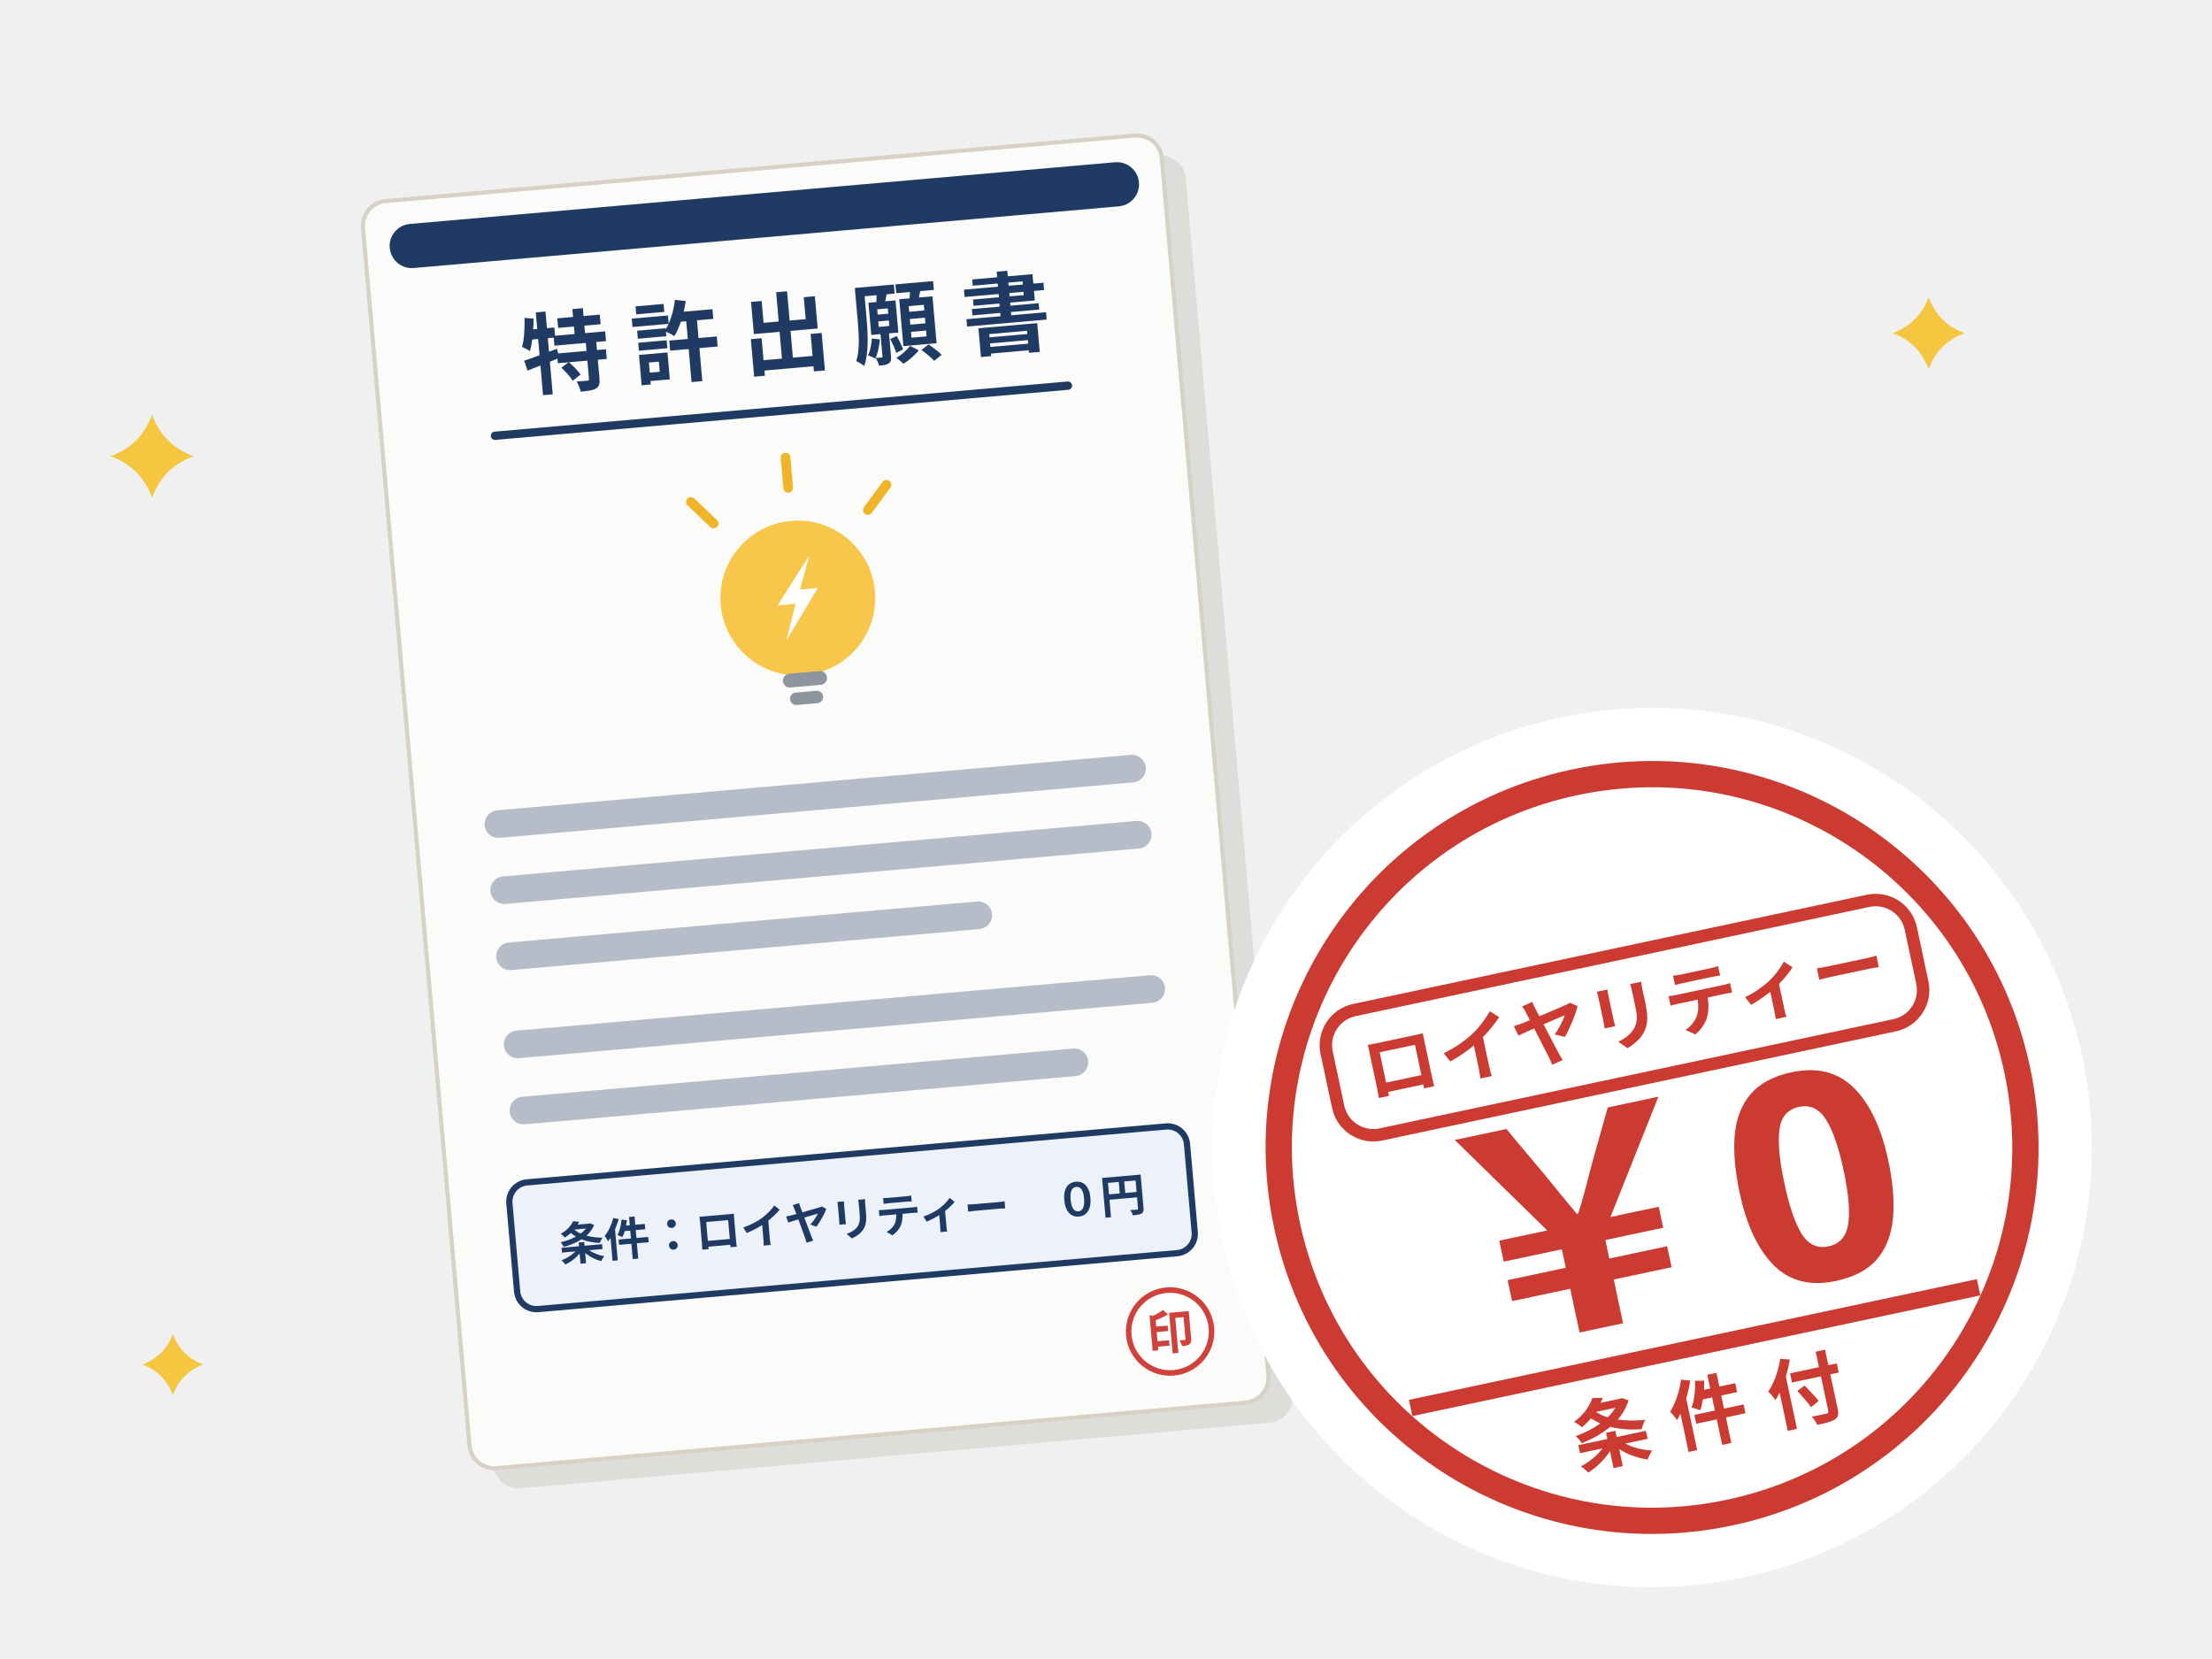
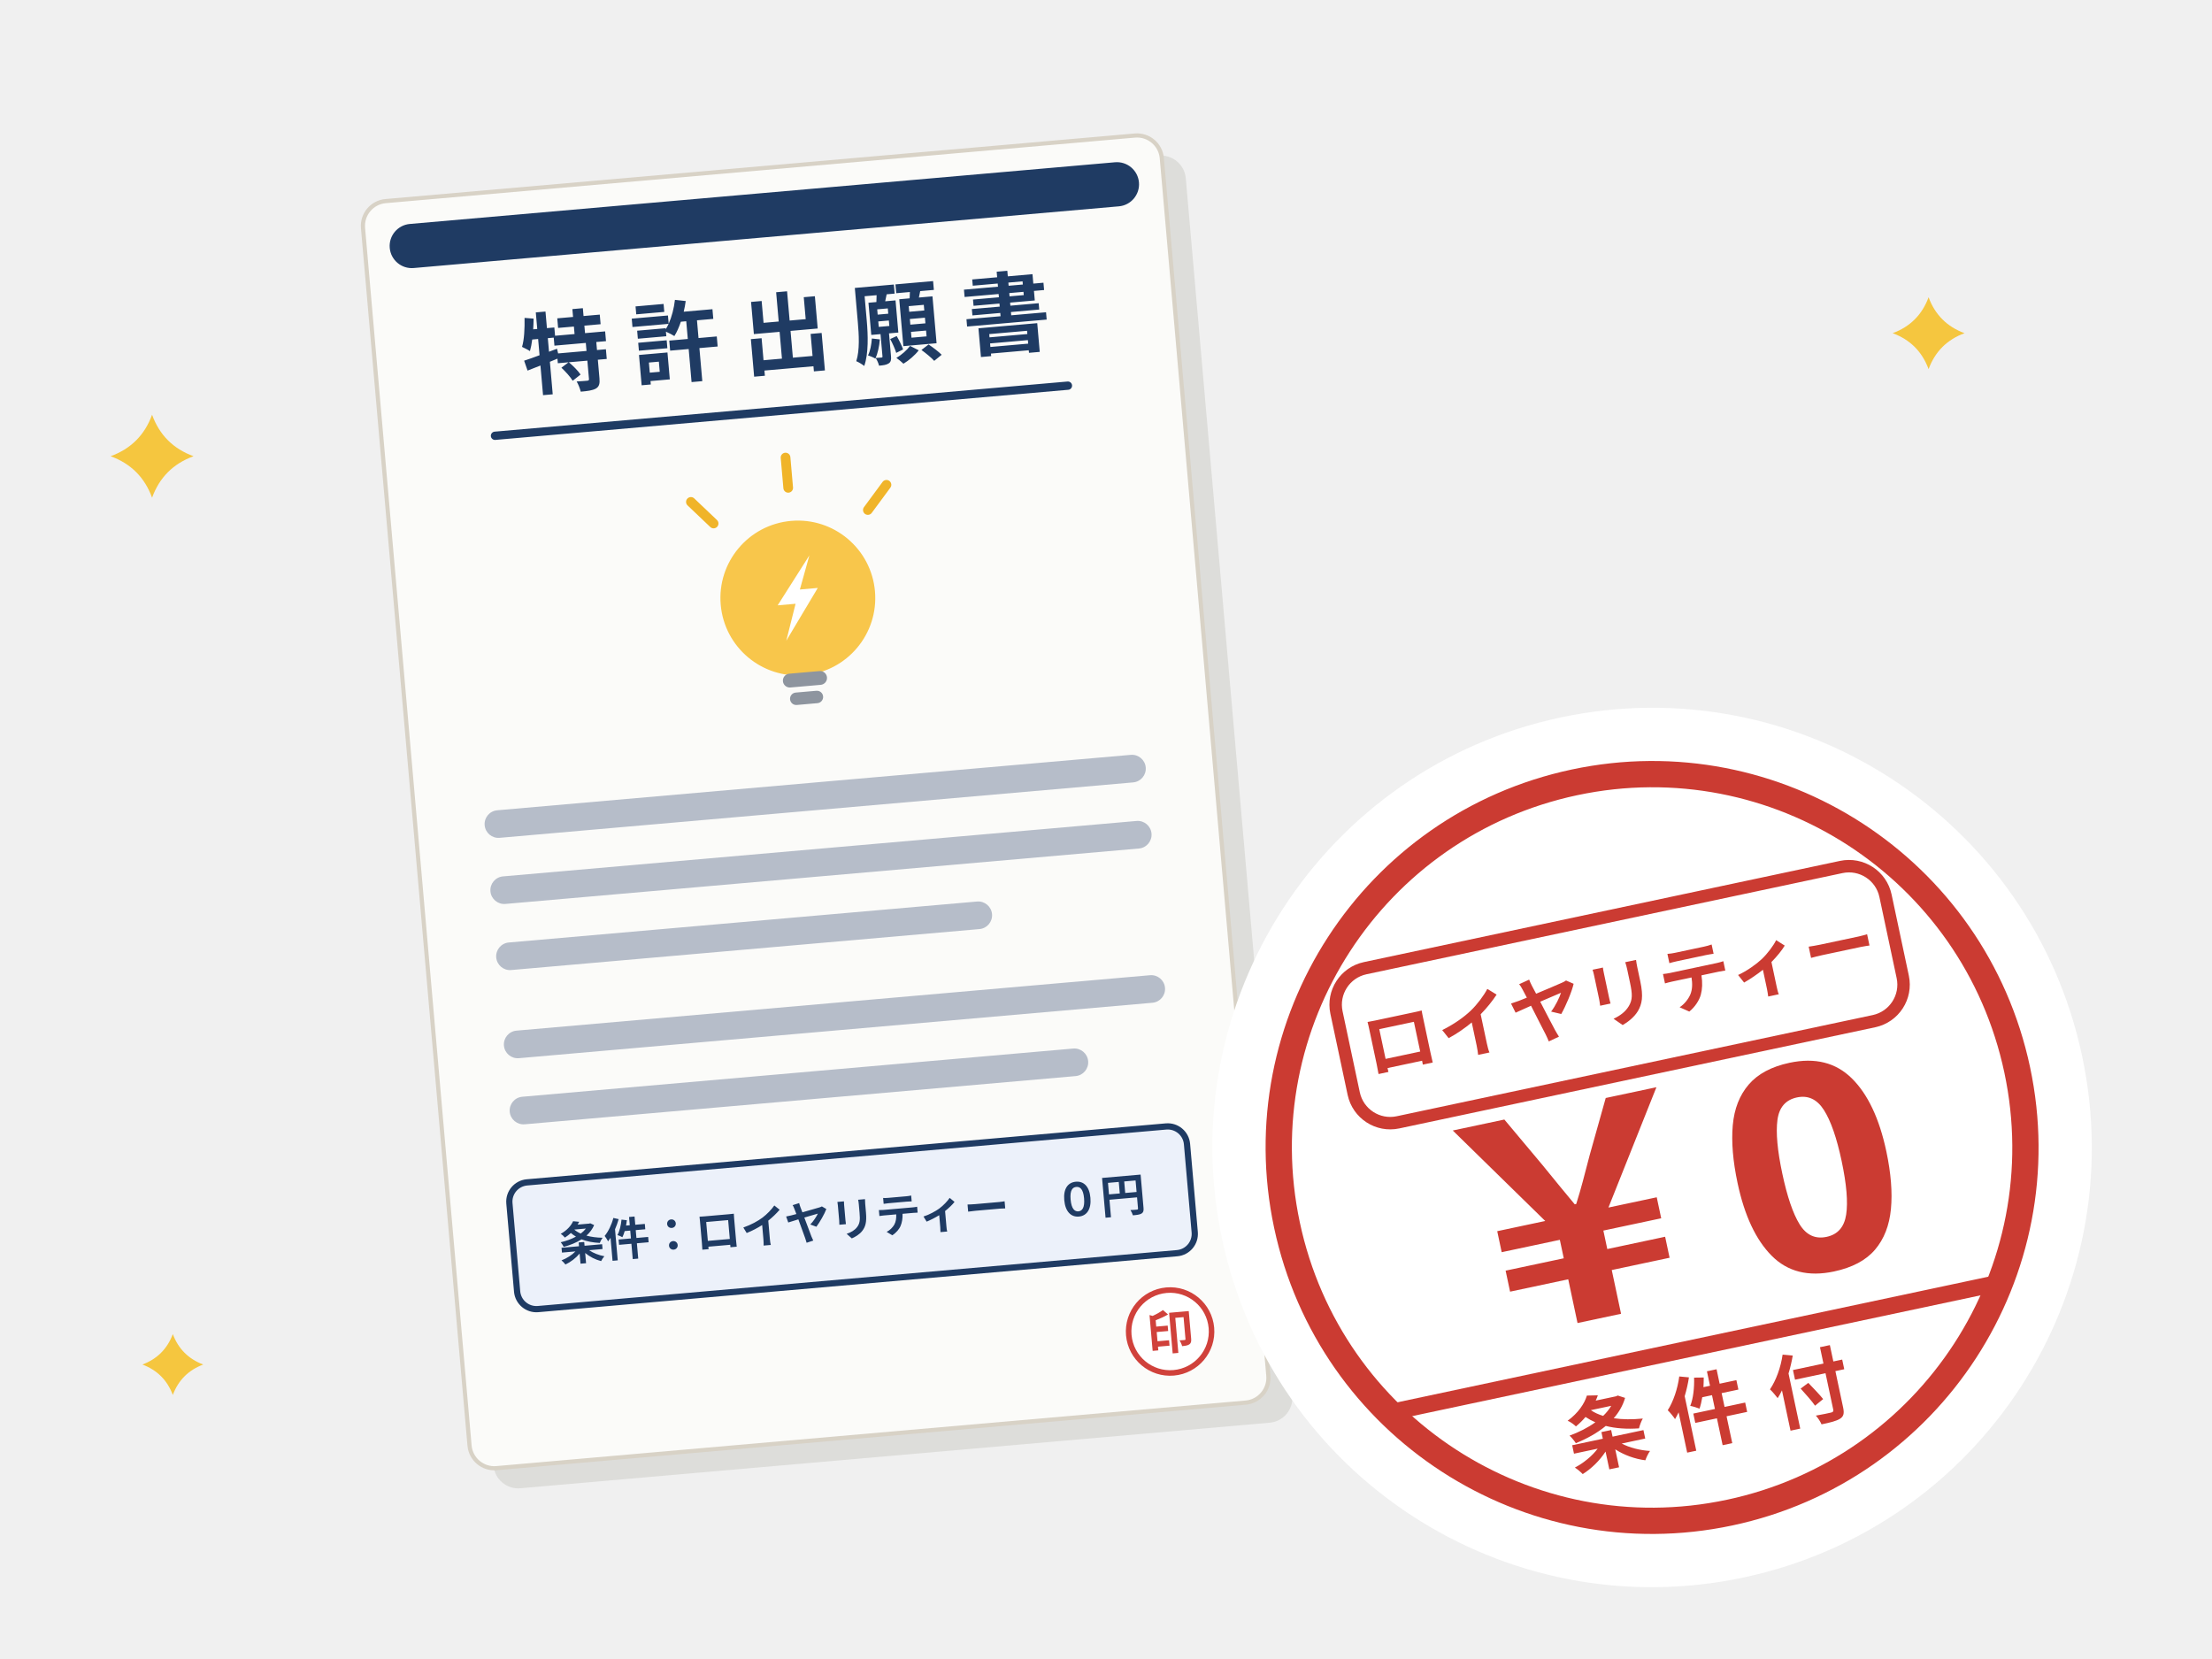
<svg xmlns="http://www.w3.org/2000/svg" width="1600" height="1200" viewBox="0 0 1600 1200">
  <style>
    text { font-family: "Rounded Mplus 1c", "Rounded Mplus 1c Bold", sans-serif; }
    .navy { fill: #1F3B63; }
  </style>
  <g fill="#F5C63F">
    <path d="M110 300 Q118 322 140 330 Q118 338 110 360 Q102 338 80 330 Q102 322 110 300 Z" />
    <path d="M1395 215 Q1402 234 1421 241 Q1402 248 1395 267 Q1388 248 1369 241 Q1388 234 1395 215 Z" />
    <path d="M125 965 Q131 981 147 987 Q131 993 125 1009 Q119 993 103 987 Q119 981 125 965 Z" />
  </g>
  <g transform="rotate(-5 590 580)">
    <rect x="316" y="136" width="580" height="920" rx="18" fill="#DDDDDA" />
    <rect x="300" y="120" width="580" height="920" rx="18" fill="#FBFBF9" stroke="#D8D2C6" stroke-width="3" />
    <rect x="318" y="138" width="544" height="32" rx="16" fill="#1F3B63" />
    <text x="598" y="264" text-anchor="middle" font-size="64" font-weight="700" letter-spacing="16" class="navy">特許出願書</text>
    <line x1="382" y1="296" x2="798" y2="296" stroke="#1F3B63" stroke-width="6" stroke-linecap="round" />
    <g stroke="#F0B429" stroke-width="7" stroke-linecap="round">
      <line x1="590" y1="330" x2="590" y2="352" />
      <line x1="519" y1="356" x2="534" y2="373" />
      <line x1="661" y1="356" x2="646" y2="373" />
    </g>
    <circle cx="590" cy="432" r="56" fill="#F8C64B" />
    <path d="M 601 402 L 575 436 L 588 436 L 579 462 L 605 426 L 592 426 Z" fill="#FFFFFF" />
    <rect x="574" y="486" width="32" height="10" rx="5" fill="#8E959F" />
    <rect x="578" y="500" width="24" height="9" rx="4.5" fill="#8E959F" />
    <rect x="350" y="566" width="480" height="20" rx="10" fill="#B6BDC9" />
    <rect x="350" y="614" width="480" height="20" rx="10" fill="#B6BDC9" />
    <rect x="350" y="662" width="360" height="20" rx="10" fill="#B6BDC9" />
    <rect x="350" y="726" width="480" height="20" rx="10" fill="#B6BDC9" />
    <rect x="350" y="774" width="420" height="20" rx="10" fill="#B6BDC9" />
    <rect x="344" y="836" width="492" height="92" rx="14" fill="#ECF1FA" stroke="#1F3B63" stroke-width="4.5" />
    <text x="590" y="895" text-anchor="middle" font-size="33" font-weight="700" class="navy">条件：ロイヤリティー　０円</text>
    <circle cx="812" cy="984" r="30" fill="#FFFFFF" stroke="#D0413B" stroke-width="4" />
    <text x="812" y="997" text-anchor="middle" font-size="34" font-weight="700" fill="#D0413B">印</text>
  </g>
  <g transform="translate(1195 830) rotate(-12)">
    <circle cx="0" cy="0" r="318" fill="#FFFFFF" />
    <circle cx="0" cy="0" r="270" fill="none" stroke="#CB3B32" stroke-width="19" />
-     <line x1="-210" y1="148" x2="210" y2="148" stroke="#CB3B32" stroke-width="12" />
-     <rect x="-216" y="-142" width="432" height="92" rx="26" fill="#FFFFFF" stroke="#CB3B32" stroke-width="9" />
-     <text x="0" y="-77" text-anchor="middle" font-size="54" font-weight="900" letter-spacing="2" fill="#CB3B32">ロイヤリティー</text>
-     <text x="0" y="120" text-anchor="middle" font-size="210" font-weight="900" fill="#CB3B32" transform="scale(1.05 1)">￥0</text>
-     <text x="0" y="216" text-anchor="middle" font-size="56" font-weight="900" letter-spacing="16" fill="#CB3B32">条件付</text>
+     <line x1="-223" y1="148" x2="223" y2="148" stroke="#CB3B32" stroke-width="12" stroke-linecap="round" />
+     <rect x="-203" y="-170" width="406" height="114" rx="27" fill="#FFFFFF" stroke="#CB3B32" stroke-width="9" />
+     <text x="0" y="-94" text-anchor="middle" font-size="53" font-weight="900" letter-spacing="2" fill="#CB3B32">ロイヤリティー</text>
+     <text x="0" y="113" text-anchor="middle" font-size="210" font-weight="900" fill="#CB3B32" transform="scale(1.05 1)">￥0</text>
+     <text x="0" y="216" text-anchor="middle" font-size="59" font-weight="900" letter-spacing="16" fill="#CB3B32">条件付</text>
  </g>
</svg>
